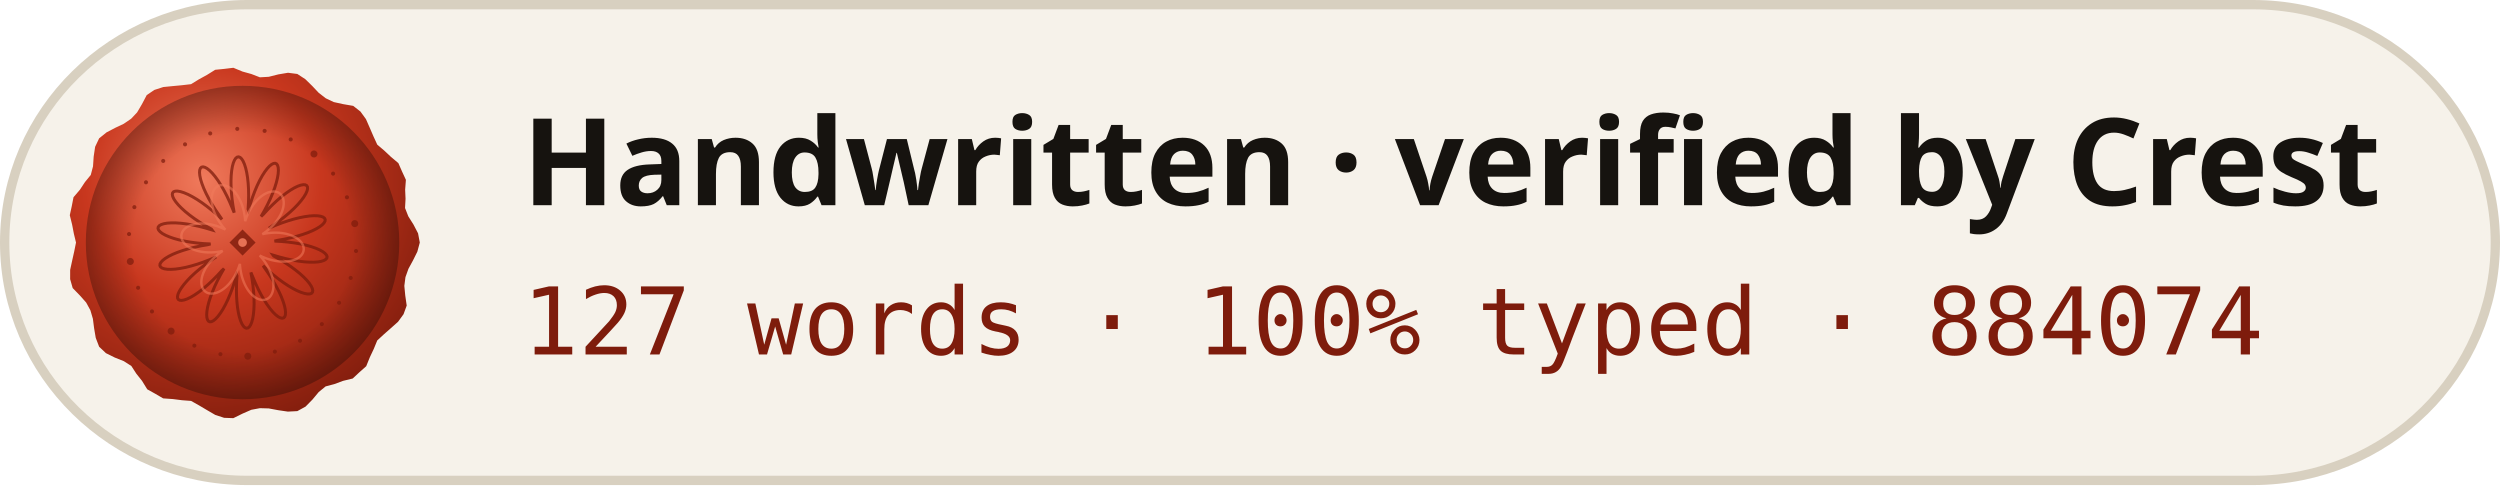
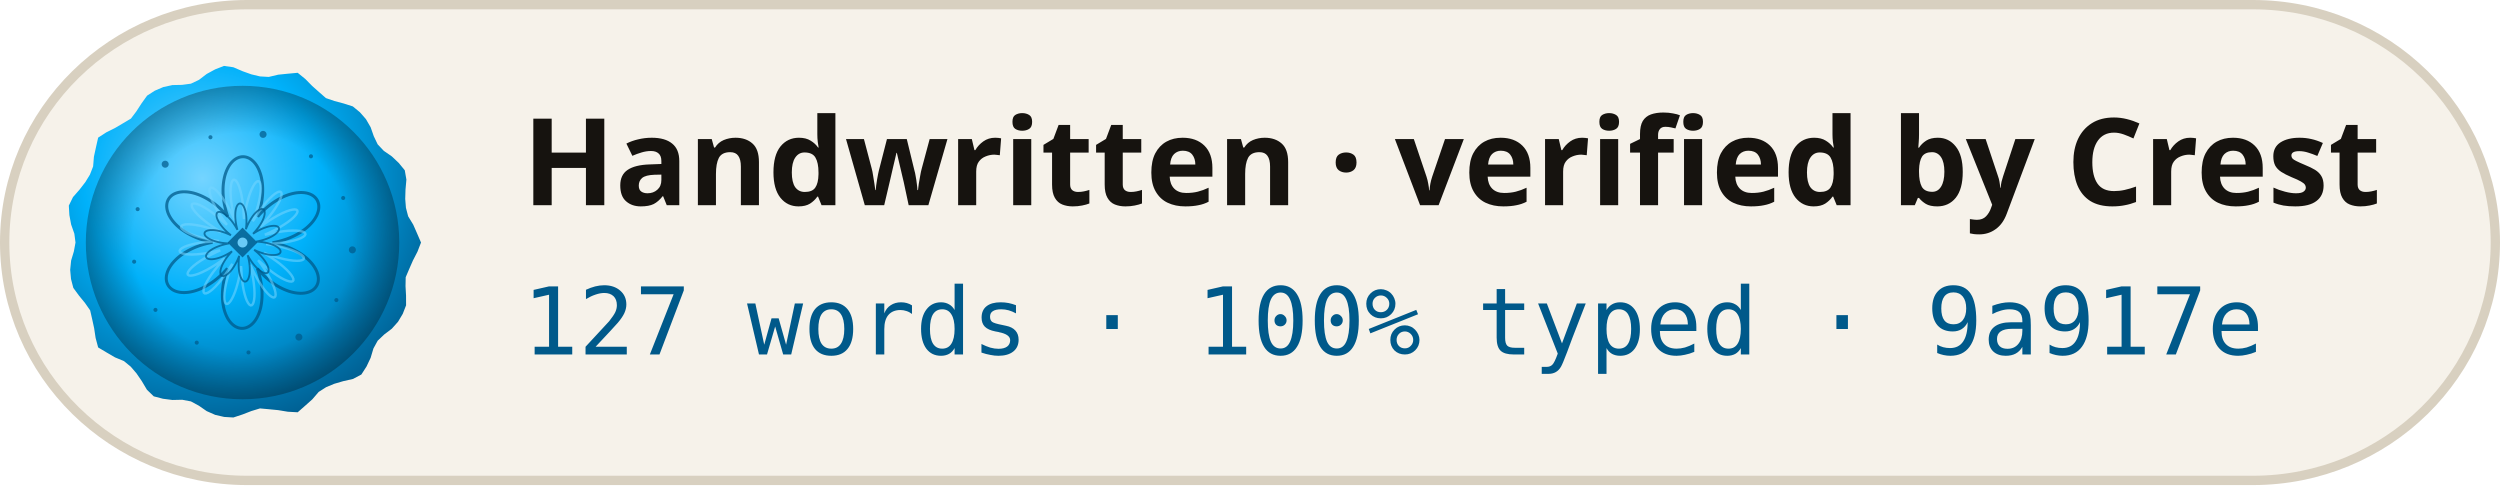
<svg xmlns="http://www.w3.org/2000/svg" width="268" height="52" viewBox="0 0 268 52">
  <rect x=".5" y=".5" width="267" height="51" rx="26" fill="#F6F2EA" stroke="#D8D0C0" />
-   <svg x="6" y="6" viewBox="0 0 200 200" width="40" height="40" role="img" aria-label="Crest seal 884074cbab78">
+   <svg x="6" y="6" viewBox="0 0 200 200" width="40" height="40" role="img" aria-label="Crest seal 9a917e2ff090">
    <defs>
-       <radialGradient id="s884074cbab40g" cx="38%" cy="32%" r="75%">
-         <stop offset="0" stop-color="#F07A5C" />
-         <stop offset=".45" stop-color="#C8371E" />
-         <stop offset="1" stop-color="#7E1C0C" />
+       <radialGradient id="s9a917e2ff040g" cx="38%" cy="32%" r="75%">
+         <stop offset="0" stop-color="#74D4FF" />
+         <stop offset=".45" stop-color="#00B1FA" />
+         <stop offset="1" stop-color="#00598A" />
      </radialGradient>
-       <radialGradient id="s884074cbab40i" cx="50%" cy="50%" r="50%">
+       <radialGradient id="s9a917e2ff040i" cx="50%" cy="50%" r="50%">
        <stop offset=".7" stop-color="#000" stop-opacity="0" />
        <stop offset="1" stop-color="#000" stop-opacity=".28" />
      </radialGradient>
    </defs>
-     <path d="M195.01,100L193.69,104.91L191.36,109.6L188.92,114.08L187.32,118.56L186.72,123.24L187.21,128.34L187.99,133.78L186.3,138.42L183.35,142.47L179.5,145.9L175.76,149.2L172.21,152.47L170.36,156.98L168.25,161.45L166.29,166.29L162.62,169.55L159.03,172.89L153.87,174.14L149.26,175.86L144.52,177.12L140.83,180.14L137.47,184.17L133.76,187.95L129.36,190.36L124.28,190.62L119.1,189.86L114.08,188.92L109.33,188.78L104.7,189.65L100,191.7L95.07,194.13L90.13,193.95L85.37,192.39L80.91,189.79L76.62,187.25L72.42,184.89L67.56,184.52L62.65,183.9L57.44,183.53L53.21,181.05L48.92,178.66L46.13,174.14L43.08,170.3L40.41,166.18L36.4,163.6L31.53,161.65L26.78,159.29L23.14,155.85L21.32,151.09L20.44,145.93L19.79,140.87L18.45,136.31L16.19,132.17L12.79,128.34L8.96,124.4L7.6,119.64L7.61,114.63L8.7,109.6L9.79,104.73L10.74,100L9.59,95.26L8.66,90.4L7.41,85.34L8.46,80.54L9.4,75.72L12.84,71.68L15.55,67.58L18.65,63.78L19.86,59.17L20.21,53.93L20.99,48.69L23.14,44.15L27.09,40.96L31.73,38.53L36.34,36.34L40.27,33.66L43.5,30.23L46.1,25.81L48.66,20.95L52.77,18.19L57.53,16.65L62.66,16.14L67.63,15.67L72.42,15.11L76.57,12.55L80.91,10.17L85.34,7.41L90.22,6.92L95.09,6.33L100,8.36L104.73,9.67L109.31,11.44L114.07,11.16L119.16,9.88L124.38,9L129.36,9.64L133.62,12.42L137.36,16.08L140.87,19.79L144.63,22.69L148.89,24.71L153.9,25.81L159.32,26.75L163.21,29.8L166.15,33.85L168.22,38.57L170.2,43.15L172.21,47.53L175.93,50.69L179.54,54.08L183.53,57.44L185.5,61.93L187.56,66.39L187.16,71.68L187.37,76.59L187.1,81.49L188.84,85.93L191.63,90.37L194.08,95.07L195.01,100Z" fill="url(#s884074cbab40g)" />
-     <circle cx="100" cy="100" r="84" fill="url(#s884074cbab40i)" />
-     <path d="M122.01,140.39L121.2,140.57L120.19,140.34L119.01,139.7L117.68,138.65L116.24,137.2L114.72,135.38L113.14,133.21L111.54,130.72L109.95,127.96L108.39,124.95L106.9,121.76L105.49,118.43L104.47,116.01L105.1,119.61L105.6,123.17L105.95,126.64L106.15,129.97L106.19,133.1L106.08,135.98L105.82,138.57L105.44,140.82L104.93,142.69L104.32,144.16L103.63,145.2L102.87,145.8L102.08,145.93L101.26,145.61L100.46,144.84L99.69,143.62L98.97,141.98L98.32,139.94L97.76,137.54L97.31,134.81L96.99,131.8L96.79,128.56L96.73,125.13L96.81,121.57L97.03,117.94L96.81,117.37L95.79,120.87L94.66,124.26L93.44,127.49L92.16,130.51L90.83,133.27L89.48,135.73L88.13,137.84L86.82,139.59L85.57,140.95L84.41,141.89L83.37,142.4L82.48,142.49L81.75,142.15L81.22,141.39L80.89,140.23L80.78,138.69L80.91,136.8L81.28,134.6L81.89,132.12L82.74,129.4L83.82,126.5L85.11,123.45L86.6,120.32L88.26,117.14L90.07,113.97L88.9,115.05L86.44,117.73L83.95,120.24L81.46,122.57L79.01,124.66L76.64,126.49L74.39,128.03L72.31,129.27L70.43,130.18L68.79,130.76L67.42,131.01L66.35,130.93L65.6,130.53L65.19,129.82L65.14,128.83L65.45,127.57L66.13,126.07L67.17,124.37L68.56,122.5L70.27,120.5L72.3,118.39L74.61,116.23L77.16,114.05L79.91,111.87L82.83,109.75L85.86,107.7L82.5,109.14L79.13,110.44L75.81,111.58L72.6,112.54L69.53,113.31L66.66,113.87L64.05,114.23L61.72,114.38L59.73,114.33L58.11,114.09L56.88,113.67L56.07,113.09L55.7,112.36L55.76,111.51L56.28,110.57L57.23,109.55L58.61,108.49L60.4,107.4L62.56,106.32L65.08,105.27L67.9,104.28L70.99,103.35L74.29,102.52L77.75,101.79L81.33,101.17L82.87,100.77L79.23,100.58L75.66,100.25L72.22,99.8L68.96,99.24L65.94,98.57L63.2,97.81L60.78,96.97L58.73,96.09L57.07,95.18L55.84,94.25L55.04,93.35L54.69,92.49L54.8,91.69L55.35,90.99L56.35,90.39L57.77,89.93L59.58,89.61L61.76,89.46L64.27,89.48L67.07,89.67L70.11,90.05L73.35,90.61L76.72,91.34L80.18,92.23L83.67,93.27L83.31,92.77L80.14,90.99L77.11,89.13L74.26,87.22L71.64,85.29L69.29,83.39L67.24,81.53L65.52,79.76L64.16,78.11L63.17,76.62L62.57,75.31L62.35,74.21L62.52,73.36L63.07,72.76L63.98,72.45L65.23,72.43L66.8,72.72L68.65,73.31L70.75,74.2L73.06,75.39L75.54,76.86L78.14,78.59L80.83,80.56L83.56,82.73L86.29,85.08L88.97,87.57L87.49,85.4L85.45,82.41L83.58,79.42L81.9,76.49L80.44,73.65L79.21,70.95L78.25,68.45L77.54,66.18L77.11,64.19L76.94,62.51L77.04,61.17L77.4,60.19L77.99,59.61L78.8,59.43L79.81,59.66L80.99,60.3L82.32,61.35L83.76,62.8L85.28,64.62L86.86,66.79L88.46,69.28L90.05,72.04L91.61,75.05L93.1,78.24L94.51,81.57L95.53,83.99L94.9,80.39L94.4,76.83L94.05,73.36L93.85,70.03L93.81,66.9L93.92,64.02L94.18,61.43L94.56,59.18L95.07,57.31L95.68,55.84L96.37,54.8L97.13,54.2L97.92,54.07L98.74,54.39L99.54,55.16L100.31,56.38L101.03,58.02L101.68,60.06L102.24,62.46L102.69,65.19L103.01,68.2L103.21,71.44L103.27,74.87L103.19,78.43L102.97,82.06L103.19,82.63L104.21,79.13L105.34,75.74L106.56,72.51L107.84,69.49L109.17,66.73L110.52,64.27L111.87,62.16L113.18,60.41L114.43,59.05L115.59,58.11L116.63,57.6L117.52,57.51L118.25,57.85L118.78,58.61L119.11,59.77L119.22,61.31L119.09,63.2L118.72,65.4L118.11,67.88L117.26,70.6L116.18,73.5L114.89,76.55L113.4,79.68L111.74,82.86L109.93,86.03L111.1,84.95L113.56,82.27L116.05,79.76L118.54,77.43L120.99,75.34L123.36,73.51L125.61,71.97L127.69,70.73L129.57,69.82L131.21,69.24L132.58,68.99L133.65,69.07L134.4,69.47L134.81,70.18L134.86,71.17L134.55,72.43L133.87,73.93L132.83,75.63L131.44,77.5L129.73,79.5L127.7,81.61L125.39,83.77L122.84,85.95L120.09,88.13L117.17,90.25L114.14,92.3L117.5,90.86L120.87,89.56L124.19,88.42L127.4,87.46L130.47,86.69L133.34,86.13L135.95,85.77L138.28,85.62L140.27,85.67L141.89,85.91L143.12,86.33L143.93,86.91L144.3,87.64L144.24,88.49L143.72,89.43L142.77,90.45L141.39,91.51L139.6,92.6L137.44,93.68L134.92,94.73L132.1,95.72L129.01,96.65L125.71,97.48L122.25,98.21L118.67,98.83L117.13,99.23L120.77,99.42L124.34,99.75L127.78,100.2L131.04,100.76L134.06,101.43L136.8,102.19L139.22,103.03L141.27,103.91L142.93,104.82L144.16,105.75L144.96,106.65L145.31,107.51L145.2,108.31L144.65,109.01L143.65,109.61L142.23,110.07L140.42,110.39L138.24,110.54L135.73,110.52L132.93,110.33L129.89,109.95L126.65,109.39L123.28,108.66L119.82,107.77L116.33,106.73L116.69,107.23L119.86,109.01L122.89,110.87L125.74,112.78L128.36,114.71L130.71,116.61L132.76,118.47L134.48,120.24L135.84,121.89L136.83,123.38L137.43,124.69L137.65,125.79L137.48,126.64L136.93,127.24L136.02,127.55L134.77,127.57L133.2,127.28L131.35,126.69L129.25,125.8L126.94,124.61L124.46,123.14L121.86,121.41L119.17,119.44L116.44,117.27L113.71,114.92L111.03,112.43L112.51,114.6L114.55,117.59L116.42,120.58L118.1,123.51L119.56,126.35L120.79,129.05L121.75,131.55L122.46,133.82L122.89,135.81L123.06,137.49L122.96,138.83L122.6,139.81L122.01,140.39Z" fill="none" stroke="#7E1C0C" stroke-width="1.6" stroke-opacity="0.75" />
-     <path d="M132.75,104.06L132.65,104.62L132.47,105.18L132.23,105.72L131.93,106.24L131.56,106.74L131.12,107.22L130.63,107.67L130.08,108.09L129.47,108.48L128.8,108.84L128.08,109.16L127.32,109.44L126.51,109.68L125.65,109.88L124.76,110.03L123.83,110.15L122.87,110.21L121.88,110.23L120.87,110.21L119.84,110.13L118.79,110.01L117.72,109.85L116.65,109.64L115.57,109.38L114.49,109.08L113.42,108.73L112.35,108.35L111.29,107.92L110.24,107.46L109.22,106.96L109.98,107.81L110.71,108.69L111.41,109.59L112.07,110.52L112.7,111.46L113.28,112.41L113.82,113.38L114.32,114.35L114.77,115.33L115.17,116.31L115.53,117.28L115.83,118.25L116.08,119.21L116.28,120.15L116.43,121.07L116.52,121.97L116.56,122.85L116.55,123.69L116.49,124.51L116.38,125.28L116.22,126.02L116.01,126.71L115.76,127.36L115.46,127.96L115.12,128.51L114.74,129L114.32,129.44L113.87,129.82L113.38,130.13L112.86,130.39L112.32,130.58L111.75,130.71L111.16,130.77L110.56,130.77L109.94,130.7L109.31,130.56L108.67,130.36L108.03,130.09L107.39,129.76L106.75,129.36L106.11,128.9L105.49,128.38L104.87,127.8L104.27,127.16L103.69,126.46L103.13,125.71L102.59,124.91L102.08,124.07L101.6,123.18L101.14,122.25L100.72,121.28L100.33,120.27L99.98,119.24L99.66,118.18L99.39,117.09L99.15,115.99L98.94,114.87L98.78,113.74L98.66,112.6L98.58,111.46L98.22,112.55L97.83,113.62L97.4,114.68L96.93,115.71L96.43,116.72L95.89,117.71L95.33,118.66L94.73,119.58L94.11,120.46L93.47,121.29L92.8,122.09L92.11,122.83L91.41,123.53L90.69,124.17L89.97,124.76L89.23,125.29L88.5,125.77L87.76,126.18L87.02,126.54L86.3,126.83L85.58,127.06L84.87,127.22L84.18,127.33L83.52,127.37L82.87,127.35L82.25,127.26L81.67,127.12L81.11,126.92L80.59,126.65L80.11,126.33L79.67,125.96L79.28,125.53L78.93,125.06L78.63,124.53L78.38,123.96L78.19,123.34L78.04,122.69L77.95,122L77.92,121.28L77.95,120.52L78.03,119.74L78.17,118.94L78.36,118.12L78.62,117.28L78.93,116.43L79.3,115.57L79.72,114.7L80.2,113.84L80.73,112.97L81.31,112.11L81.94,111.26L82.61,110.42L83.33,109.6L84.09,108.8L84.89,108.01L85.73,107.25L86.6,106.52L87.49,105.82L88.42,105.14L89.36,104.5L88.25,104.74L87.12,104.93L85.99,105.08L84.86,105.2L83.73,105.27L82.61,105.3L81.5,105.28L80.41,105.23L79.34,105.13L78.29,104.99L77.27,104.81L76.28,104.59L75.33,104.32L74.41,104.03L73.54,103.69L72.71,103.32L71.93,102.92L71.2,102.49L70.53,102.03L69.91,101.55L69.36,101.04L68.86,100.51L68.42,99.97L68.06,99.41L67.75,98.84L67.52,98.26L67.35,97.68L67.25,97.1L67.21,96.52L67.25,95.94L67.35,95.38L67.53,94.82L67.77,94.28L68.07,93.76L68.44,93.26L68.88,92.78L69.37,92.33L69.92,91.91L70.53,91.52L71.2,91.16L71.92,90.84L72.68,90.56L73.49,90.32L74.35,90.12L75.24,89.97L76.17,89.85L77.13,89.79L78.12,89.77L79.13,89.79L80.16,89.87L81.21,89.99L82.28,90.15L83.35,90.36L84.43,90.62L85.51,90.92L86.58,91.27L87.65,91.65L88.71,92.08L89.76,92.54L90.78,93.04L90.02,92.19L89.29,91.31L88.59,90.41L87.93,89.48L87.3,88.54L86.72,87.59L86.18,86.62L85.68,85.65L85.23,84.67L84.83,83.69L84.47,82.72L84.17,81.75L83.92,80.79L83.72,79.85L83.57,78.93L83.48,78.03L83.44,77.15L83.45,76.31L83.51,75.49L83.62,74.72L83.78,73.98L83.99,73.29L84.24,72.64L84.54,72.04L84.88,71.49L85.26,71L85.68,70.56L86.13,70.18L86.62,69.87L87.14,69.61L87.68,69.42L88.25,69.29L88.84,69.23L89.44,69.23L90.06,69.3L90.69,69.44L91.33,69.64L91.97,69.91L92.61,70.24L93.25,70.64L93.89,71.1L94.51,71.62L95.13,72.2L95.73,72.84L96.31,73.54L96.87,74.29L97.41,75.09L97.92,75.93L98.4,76.82L98.86,77.75L99.28,78.72L99.67,79.73L100.02,80.76L100.34,81.82L100.61,82.91L100.85,84.01L101.06,85.13L101.22,86.26L101.34,87.4L101.42,88.54L101.78,87.45L102.17,86.38L102.6,85.32L103.07,84.29L103.57,83.28L104.11,82.29L104.67,81.34L105.27,80.42L105.89,79.54L106.53,78.71L107.2,77.91L107.89,77.17L108.59,76.47L109.31,75.83L110.03,75.24L110.77,74.71L111.5,74.23L112.24,73.82L112.98,73.46L113.7,73.17L114.42,72.94L115.13,72.78L115.82,72.67L116.48,72.63L117.13,72.65L117.75,72.74L118.33,72.88L118.89,73.08L119.41,73.35L119.89,73.67L120.33,74.04L120.72,74.47L121.07,74.94L121.37,75.47L121.62,76.04L121.81,76.66L121.96,77.31L122.05,78L122.08,78.72L122.05,79.48L121.97,80.26L121.83,81.06L121.64,81.88L121.38,82.72L121.07,83.57L120.7,84.43L120.28,85.3L119.8,86.16L119.27,87.03L118.69,87.89L118.06,88.74L117.39,89.58L116.67,90.4L115.91,91.2L115.11,91.99L114.27,92.75L113.4,93.48L112.51,94.18L111.58,94.86L110.64,95.5L111.75,95.26L112.88,95.07L114.01,94.92L115.14,94.8L116.27,94.73L117.39,94.7L118.5,94.72L119.59,94.77L120.66,94.87L121.71,95.01L122.73,95.19L123.72,95.41L124.67,95.68L125.59,95.97L126.46,96.31L127.29,96.68L128.07,97.08L128.8,97.51L129.47,97.97L130.09,98.45L130.64,98.96L131.14,99.49L131.58,100.03L131.94,100.59L132.25,101.16L132.48,101.74L132.65,102.32L132.75,102.9L132.79,103.48L132.75,104.06Z" fill="none" stroke="#F07A5C" stroke-width="1.3" stroke-opacity="0.55" />
-     <circle cx="160.83" cy="104.54" r="1.1" fill="#7E1C0C" fill-opacity="0.7" />
-     <circle cx="157.98" cy="118.97" r="1.1" fill="#7E1C0C" fill-opacity="0.7" />
-     <circle cx="151.75" cy="132.29" r="1.1" fill="#7E1C0C" fill-opacity="0.7" />
-     <circle cx="142.52" cy="143.74" r="1.1" fill="#7E1C0C" fill-opacity="0.7" />
-     <circle cx="130.82" cy="152.64" r="1.1" fill="#7E1C0C" fill-opacity="0.7" />
-     <circle cx="117.33" cy="158.49" r="1.1" fill="#7E1C0C" fill-opacity="0.7" />
-     <circle cx="102.82" cy="160.93" r="1.9" fill="#7E1C0C" fill-opacity="0.7" />
-     <circle cx="88.16" cy="159.84" r="1.1" fill="#7E1C0C" fill-opacity="0.7" />
-     <circle cx="74.18" cy="155.27" r="1.1" fill="#7E1C0C" fill-opacity="0.7" />
-     <circle cx="61.71" cy="147.48" r="1.9" fill="#7E1C0C" fill-opacity="0.7" />
-     <circle cx="51.46" cy="136.94" r="1.1" fill="#7E1C0C" fill-opacity="0.7" />
-     <circle cx="44.03" cy="124.25" r="1.1" fill="#7E1C0C" fill-opacity="0.7" />
-     <circle cx="39.85" cy="110.15" r="1.9" fill="#7E1C0C" fill-opacity="0.7" />
-     <circle cx="39.17" cy="95.46" r="1.1" fill="#7E1C0C" fill-opacity="0.7" />
-     <circle cx="42.02" cy="81.03" r="1.1" fill="#7E1C0C" fill-opacity="0.7" />
-     <circle cx="48.25" cy="67.71" r="1.1" fill="#7E1C0C" fill-opacity="0.7" />
-     <circle cx="57.48" cy="56.26" r="1.1" fill="#7E1C0C" fill-opacity="0.7" />
-     <circle cx="69.18" cy="47.36" r="1.1" fill="#7E1C0C" fill-opacity="0.7" />
-     <circle cx="82.67" cy="41.51" r="1.1" fill="#7E1C0C" fill-opacity="0.7" />
-     <circle cx="97.18" cy="39.07" r="1.1" fill="#7E1C0C" fill-opacity="0.7" />
-     <circle cx="111.84" cy="40.16" r="1.1" fill="#7E1C0C" fill-opacity="0.7" />
-     <circle cx="125.82" cy="44.73" r="1.1" fill="#7E1C0C" fill-opacity="0.7" />
-     <circle cx="138.29" cy="52.52" r="1.9" fill="#7E1C0C" fill-opacity="0.7" />
-     <circle cx="148.54" cy="63.06" r="1.1" fill="#7E1C0C" fill-opacity="0.7" />
-     <circle cx="155.97" cy="75.75" r="1.1" fill="#7E1C0C" fill-opacity="0.7" />
-     <circle cx="160.15" cy="89.85" r="1.9" fill="#7E1C0C" fill-opacity="0.7" />
-     <path d="M100 93L107 100L100 107L93 100Z" fill="#7E1C0C" fill-opacity="0.8" />
-     <circle cx="100" cy="100" r="2.33" fill="#F07A5C" fill-opacity="0.9" />
+     <path d="M195.66,100L193.76,104.91L191.34,109.6L189.35,114.15L187.45,118.59L187.36,123.41L187.64,128.48L187.66,133.65L185.87,138.23L183.34,142.46L180.01,146.19L175.92,149.3L172.43,152.63L170.15,156.8L168.65,161.81L166.45,166.45L163.69,170.74L159.21,173.12L153.98,174.3L149.17,175.71L144.77,177.54L140.8,180.08L137.41,184.03L133.57,187.46L129.56,190.98L124.3,190.69L119.09,189.83L114.15,189.35L109.35,188.91L104.73,190.32L100,192.15L95.09,193.77L90.18,193.48L85.37,192.38L80.79,190.36L76.57,187.44L72.33,185.15L67.65,184.27L62.43,184.39L57.34,183.73L52.41,182.44L48.76,178.91L46.02,174.3L43.19,170.16L40.09,166.54L36.45,163.55L31.64,161.55L27.2,158.96L22.61,156.23L21.25,151.14L20.46,145.92L19.4,141.07L18.33,136.36L15.57,132.41L12.36,128.48L9.3,124.3L8.06,119.54L7.62,114.63L8.12,109.66L9.6,104.74L10.47,100L9.86,95.28L8.13,90.34L7.19,85.3L6.89,80.21L9.12,75.65L12.65,71.62L15.72,67.65L18.21,63.58L19.92,59.2L20.34,54.01L21.43,48.98L22.61,43.77L27.03,40.91L31.75,38.55L36.03,36.03L40.18,33.56L43.08,29.72L45.84,25.45L48.86,21.25L53,18.6L57.54,16.66L62.42,15.6L67.56,15.49L72.33,14.85L76.64,12.81L80.79,9.64L85.3,7.19L90.05,5.33L95.08,6.05L100,8.16L104.72,9.85L109.36,10.96L114.06,11.23L119.12,10.03L124.25,9.51L129.56,9.02L133.65,12.34L137.35,16.1L141.07,19.4L144.7,22.58L149.26,24.15L154.16,25.45L159.09,27.03L162.89,30.15L166.14,33.86L168.65,38.18L170.35,43.03L172.43,47.37L175.7,50.84L180,53.81L183.73,57.34L186.96,61.28L187.83,66.28L187.35,71.62L187.2,76.63L187.58,81.38L188.77,85.94L191.48,90.39L193.55,95.1L195.66,100Z" fill="url(#s9a917e2ff040g)" />
+     <circle cx="100" cy="100" r="84" fill="url(#s9a917e2ff040i)" />
+     <path d="M99.72,146L98.91,145.95L98.12,145.8L97.33,145.55L96.56,145.22L95.8,144.79L95.07,144.26L94.37,143.65L93.69,142.95L93.05,142.17L92.45,141.31L91.89,140.37L91.38,139.36L90.92,138.27L90.5,137.12L90.14,135.91L89.83,134.65L89.59,133.33L89.4,131.96L89.27,130.55L89.2,129.11L89.2,127.64L89.25,126.14L89.37,124.62L89.55,123.08L89.79,121.54L90.09,120L90.45,118.45L90.87,116.92L91.34,115.4L91.86,113.89L90.81,115.09L89.71,116.24L88.58,117.36L87.41,118.42L86.21,119.44L84.98,120.41L83.73,121.32L82.46,122.16L81.18,122.95L79.9,123.66L78.6,124.31L77.31,124.89L76.03,125.39L74.76,125.82L73.5,126.17L72.27,126.45L71.07,126.65L69.89,126.77L68.76,126.82L67.66,126.79L66.62,126.69L65.62,126.52L64.69,126.27L63.81,125.96L63,125.57L62.25,125.13L61.58,124.62L60.98,124.05L60.46,123.43L60.02,122.75L59.67,122.03L59.4,121.27L59.21,120.47L59.12,119.63L59.12,118.76L59.2,117.86L59.38,116.95L59.65,116.02L60,115.07L60.45,114.12L60.99,113.17L61.61,112.21L62.31,111.27L63.1,110.34L63.97,109.42L64.91,108.52L65.93,107.64L67.02,106.8L68.17,105.98L69.39,105.2L70.66,104.46L71.99,103.76L73.37,103.1L74.78,102.49L76.24,101.93L77.73,101.42L79.24,100.96L80.78,100.55L82.34,100.2L83.9,99.9L82.34,99.58L80.79,99.21L79.26,98.78L77.75,98.31L76.27,97.78L74.82,97.2L73.41,96.57L72.04,95.89L70.72,95.18L69.46,94.42L68.25,93.63L67.1,92.8L66.03,91.94L65.02,91.05L64.09,90.14L63.23,89.21L62.45,88.27L61.76,87.31L61.15,86.35L60.63,85.39L60.19,84.44L59.85,83.49L59.59,82.55L59.43,81.64L59.35,80.74L59.37,79.87L59.47,79.03L59.66,78.23L59.94,77.47L60.31,76.76L60.75,76.09L61.28,75.47L61.88,74.91L62.56,74.41L63.31,73.97L64.13,73.6L65.01,73.3L65.95,73.06L66.95,72.9L68,72.81L69.09,72.8L70.23,72.86L71.4,73L72.6,73.21L73.83,73.5L75.08,73.87L76.34,74.32L77.62,74.84L78.9,75.43L80.19,76.09L81.47,76.82L82.74,77.62L83.99,78.49L85.23,79.41L86.45,80.39L87.63,81.42L88.79,82.51L89.91,83.63L91,84.8L92.04,86.01L91.53,84.5L91.08,82.97L90.68,81.43L90.34,79.88L90.06,78.33L89.84,76.79L89.67,75.25L89.57,73.73L89.54,72.23L89.56,70.76L89.65,69.32L89.79,67.91L90,66.55L90.26,65.23L90.58,63.97L90.96,62.76L91.39,61.62L91.87,60.54L92.39,59.53L92.96,58.6L93.57,57.74L94.22,56.97L94.91,56.28L95.62,55.68L96.36,55.17L97.12,54.75L97.89,54.42L98.68,54.18L99.48,54.04L100.28,54L101.09,54.05L101.88,54.2L102.67,54.45L103.44,54.78L104.2,55.21L104.93,55.74L105.63,56.35L106.31,57.05L106.95,57.83L107.55,58.69L108.11,59.63L108.62,60.64L109.08,61.73L109.5,62.88L109.86,64.09L110.17,65.35L110.41,66.67L110.6,68.04L110.73,69.45L110.8,70.89L110.8,72.36L110.75,73.86L110.63,75.38L110.45,76.92L110.21,78.46L109.91,80L109.55,81.55L109.13,83.08L108.66,84.6L108.14,86.11L109.19,84.91L110.29,83.76L111.42,82.64L112.59,81.58L113.79,80.56L115.02,79.59L116.27,78.68L117.54,77.84L118.82,77.05L120.1,76.34L121.4,75.69L122.69,75.11L123.97,74.61L125.24,74.18L126.5,73.83L127.73,73.55L128.93,73.35L130.11,73.23L131.24,73.18L132.34,73.21L133.38,73.31L134.38,73.48L135.31,73.73L136.19,74.04L137,74.43L137.75,74.87L138.42,75.38L139.02,75.95L139.54,76.57L139.98,77.25L140.33,77.97L140.6,78.73L140.79,79.53L140.88,80.37L140.88,81.24L140.8,82.14L140.62,83.05L140.35,83.98L140,84.93L139.55,85.88L139.01,86.83L138.39,87.79L137.69,88.73L136.9,89.66L136.03,90.58L135.09,91.48L134.07,92.36L132.98,93.2L131.83,94.02L130.61,94.8L129.34,95.54L128.01,96.24L126.63,96.9L125.22,97.51L123.76,98.07L122.27,98.58L120.76,99.04L119.22,99.45L117.66,99.8L116.1,100.1L117.66,100.42L119.21,100.79L120.74,101.22L122.25,101.69L123.73,102.22L125.18,102.8L126.59,103.43L127.96,104.11L129.28,104.82L130.54,105.58L131.75,106.37L132.9,107.2L133.97,108.06L134.98,108.95L135.91,109.86L136.77,110.79L137.55,111.73L138.24,112.69L138.85,113.65L139.37,114.61L139.81,115.56L140.15,116.51L140.41,117.45L140.57,118.36L140.65,119.26L140.63,120.13L140.53,120.97L140.34,121.77L140.06,122.53L139.69,123.24L139.25,123.91L138.72,124.53L138.12,125.09L137.44,125.59L136.69,126.03L135.87,126.4L134.99,126.7L134.05,126.94L133.05,127.1L132,127.19L130.91,127.2L129.77,127.14L128.6,127L127.4,126.79L126.17,126.5L124.92,126.13L123.66,125.68L122.38,125.16L121.1,124.57L119.81,123.91L118.53,123.18L117.26,122.38L116.01,121.51L114.77,120.59L113.55,119.61L112.37,118.58L111.21,117.49L110.09,116.37L109,115.2L107.96,113.99L108.47,115.5L108.92,117.03L109.32,118.57L109.66,120.12L109.94,121.67L110.16,123.21L110.33,124.75L110.43,126.27L110.46,127.77L110.44,129.24L110.35,130.68L110.21,132.09L110,133.45L109.74,134.77L109.42,136.03L109.04,137.24L108.61,138.38L108.13,139.46L107.61,140.47L107.04,141.4L106.43,142.26L105.78,143.03L105.09,143.72L104.38,144.32L103.64,144.83L102.88,145.25L102.11,145.58L101.32,145.82L100.52,145.96L99.72,146Z" fill="none" stroke="#00598A" stroke-width="1.6" stroke-opacity="0.75" />
+     <path d="M70.66,117.18L70.55,116.56L70.83,115.74L71.5,114.74L72.54,113.6L73.95,112.34L75.69,111L77.73,109.62L80.03,108.21L82.56,106.82L85.24,105.47L88.04,104.2L86.51,104.47L83.54,105.14L80.64,105.68L77.87,106.08L75.29,106.32L72.95,106.42L70.91,106.37L69.2,106.18L67.86,105.87L66.93,105.45L66.41,104.93L66.33,104.34L66.69,103.71L67.48,103.05L68.68,102.38L70.27,101.74L72.23,101.14L74.5,100.6L77.05,100.14L79.82,99.77L82.76,99.5L85.81,99.34L87.35,99.19L84.31,98.72L81.36,98.16L78.56,97.5L75.96,96.77L73.62,95.99L71.58,95.17L69.89,94.34L68.57,93.52L67.66,92.74L67.17,92.03L67.1,91.4L67.47,90.89L68.25,90.51L69.42,90.27L70.97,90.2L72.85,90.31L75.03,90.59L77.45,91.05L80.08,91.69L82.84,92.49L85.7,93.44L88.58,94.52L87.3,93.63L84.72,92L82.29,90.33L80.05,88.65L78.06,87L76.34,85.42L74.93,83.94L73.85,82.59L73.13,81.43L72.76,80.47L72.76,79.74L73.12,79.27L73.82,79.07L74.85,79.16L76.17,79.54L77.75,80.21L79.55,81.17L81.54,82.4L83.67,83.87L85.89,85.57L88.16,87.46L90.43,89.5L91.63,90.49L89.81,88.01L88.12,85.52L86.6,83.07L85.28,80.72L84.18,78.51L83.32,76.49L82.71,74.7L82.36,73.2L82.26,72L82.42,71.15L82.82,70.66L83.44,70.55L84.26,70.83L85.26,71.5L86.4,72.54L87.66,73.95L89,75.69L90.38,77.73L91.79,80.03L93.18,82.56L94.53,85.24L95.8,88.04L95.53,86.51L94.86,83.54L94.32,80.64L93.92,77.87L93.68,75.29L93.58,72.95L93.63,70.91L93.82,69.2L94.13,67.86L94.55,66.93L95.07,66.41L95.66,66.33L96.29,66.69L96.95,67.48L97.62,68.68L98.26,70.27L98.86,72.23L99.4,74.5L99.86,77.05L100.23,79.82L100.5,82.76L100.66,85.81L100.81,87.35L101.28,84.31L101.84,81.36L102.5,78.56L103.23,75.96L104.01,73.62L104.83,71.58L105.66,69.89L106.48,68.57L107.26,67.66L107.97,67.17L108.6,67.1L109.11,67.47L109.49,68.25L109.73,69.42L109.8,70.97L109.69,72.85L109.41,75.03L108.95,77.45L108.31,80.08L107.51,82.84L106.56,85.7L105.48,88.58L106.37,87.3L108,84.72L109.67,82.29L111.35,80.05L113,78.06L114.58,76.34L116.06,74.93L117.41,73.85L118.57,73.13L119.53,72.76L120.26,72.76L120.73,73.12L120.93,73.82L120.84,74.85L120.46,76.17L119.79,77.75L118.83,79.55L117.6,81.54L116.13,83.67L114.43,85.89L112.54,88.16L110.5,90.43L109.51,91.63L111.99,89.81L114.48,88.12L116.93,86.6L119.28,85.28L121.49,84.18L123.51,83.32L125.3,82.71L126.8,82.36L128,82.26L128.85,82.42L129.34,82.82L129.45,83.44L129.17,84.26L128.5,85.26L127.46,86.4L126.05,87.66L124.31,89L122.27,90.38L119.97,91.79L117.44,93.18L114.76,94.53L111.96,95.8L113.49,95.53L116.46,94.86L119.36,94.32L122.13,93.92L124.71,93.68L127.05,93.58L129.09,93.63L130.8,93.82L132.14,94.13L133.07,94.55L133.59,95.07L133.67,95.66L133.31,96.29L132.52,96.95L131.32,97.62L129.73,98.26L127.77,98.86L125.5,99.4L122.95,99.86L120.18,100.23L117.24,100.5L114.19,100.66L112.65,100.81L115.69,101.28L118.64,101.84L121.44,102.5L124.04,103.23L126.38,104.01L128.42,104.83L130.11,105.66L131.43,106.48L132.34,107.26L132.83,107.97L132.9,108.6L132.53,109.11L131.75,109.49L130.58,109.73L129.03,109.8L127.15,109.69L124.97,109.41L122.55,108.95L119.92,108.31L117.16,107.51L114.3,106.56L111.42,105.48L112.7,106.37L115.28,108L117.71,109.67L119.95,111.35L121.94,113L123.66,114.58L125.07,116.06L126.15,117.41L126.87,118.57L127.24,119.53L127.24,120.26L126.88,120.73L126.18,120.93L125.15,120.84L123.83,120.46L122.25,119.79L120.45,118.83L118.46,117.6L116.33,116.13L114.11,114.43L111.84,112.54L109.57,110.5L108.37,109.51L110.19,111.99L111.88,114.48L113.4,116.93L114.72,119.28L115.82,121.49L116.68,123.51L117.29,125.3L117.64,126.8L117.74,128L117.58,128.85L117.18,129.34L116.56,129.45L115.74,129.17L114.74,128.5L113.6,127.46L112.34,126.05L111,124.31L109.62,122.27L108.21,119.97L106.82,117.44L105.47,114.76L104.2,111.96L104.47,113.49L105.14,116.46L105.68,119.36L106.08,122.13L106.32,124.71L106.42,127.05L106.37,129.09L106.18,130.8L105.87,132.14L105.45,133.07L104.93,133.59L104.34,133.67L103.71,133.31L103.05,132.52L102.38,131.32L101.74,129.73L101.14,127.77L100.6,125.5L100.14,122.95L99.77,120.18L99.5,117.24L99.34,114.19L99.19,112.65L98.72,115.69L98.16,118.64L97.5,121.44L96.77,124.04L95.99,126.38L95.17,128.42L94.34,130.11L93.52,131.43L92.74,132.34L92.03,132.83L91.4,132.9L90.89,132.53L90.51,131.75L90.27,130.58L90.2,129.03L90.31,127.15L90.59,124.97L91.05,122.55L91.69,119.92L92.49,117.16L93.44,114.3L94.52,111.42L93.63,112.7L92,115.28L90.33,117.71L88.65,119.95L87,121.94L85.42,123.66L83.94,125.07L82.59,126.15L81.43,126.87L80.47,127.24L79.74,127.24L79.27,126.88L79.07,126.18L79.16,125.15L79.54,123.83L80.21,122.25L81.17,120.45L82.4,118.46L83.87,116.33L85.57,114.11L87.46,111.84L89.5,109.57L90.49,108.37L88.01,110.19L85.52,111.88L83.07,113.4L80.72,114.72L78.51,115.82L76.49,116.68L74.7,117.29L73.2,117.64L72,117.74L71.15,117.58L70.66,117.18Z" fill="none" stroke="#74D4FF" stroke-width="1.3" stroke-opacity="0.55" />
+     <path d="M88.84,117.79L88.55,117.55L88.34,117.21L88.19,116.8L88.11,116.3L88.1,115.73L88.17,115.08L88.31,114.38L88.53,113.62L88.82,112.81L89.19,111.96L89.62,111.08L90.13,110.18L90.7,109.26L91.34,108.33L92.03,107.41L92.76,106.49L93.54,105.59L94.36,104.71L93.35,105.36L92.33,105.97L91.3,106.53L90.26,107.04L89.24,107.5L88.23,107.9L87.25,108.24L86.31,108.52L85.41,108.73L84.56,108.87L83.77,108.95L83.05,108.97L82.41,108.92L81.85,108.81L81.37,108.64L80.99,108.42L80.7,108.15L80.51,107.83L80.43,107.47L80.45,107.07L80.57,106.65L80.8,106.2L81.13,105.73L81.56,105.25L82.09,104.76L82.71,104.27L83.43,103.79L84.22,103.32L85.09,102.87L86.04,102.43L87.04,102.03L88.09,101.65L89.2,101.3L90.33,101L91.49,100.73L92.67,100.5L91.47,100.43L90.28,100.32L89.12,100.17L87.98,99.98L86.88,99.74L85.83,99.48L84.84,99.17L83.92,98.84L83.07,98.48L82.29,98.1L81.61,97.7L81.02,97.29L80.53,96.87L80.14,96.46L79.85,96.04L79.67,95.64L79.6,95.25L79.63,94.88L79.78,94.54L80.02,94.23L80.37,93.96L80.82,93.73L81.37,93.54L82,93.41L82.71,93.32L83.5,93.3L84.36,93.32L85.28,93.41L86.26,93.56L87.27,93.76L88.32,94.02L89.4,94.34L90.49,94.7L91.59,95.12L92.69,95.59L93.77,96.09L92.85,95.33L91.95,94.55L91.1,93.74L90.29,92.92L89.54,92.08L88.85,91.25L88.22,90.42L87.67,89.61L87.19,88.82L86.79,88.06L86.47,87.33L86.24,86.65L86.08,86.03L86.01,85.46L86.03,84.95L86.12,84.52L86.29,84.16L86.53,83.89L86.85,83.69L87.23,83.59L87.68,83.57L88.17,83.65L88.72,83.82L89.31,84.08L89.94,84.44L90.6,84.88L91.27,85.41L91.97,86.02L92.67,86.71L93.37,87.47L94.07,88.3L94.75,89.19L95.42,90.13L96.06,91.11L96.68,92.13L97.26,93.18L96.96,92.02L96.69,90.86L96.48,89.7L96.31,88.56L96.19,87.45L96.12,86.37L96.1,85.33L96.13,84.35L96.21,83.43L96.33,82.58L96.5,81.8L96.71,81.11L96.95,80.52L97.23,80.01L97.54,79.61L97.87,79.32L98.22,79.13L98.58,79.05L98.95,79.08L99.32,79.22L99.68,79.47L100.04,79.82L100.38,80.28L100.71,80.84L101.01,81.5L101.28,82.24L101.52,83.07L101.72,83.97L101.88,84.94L102,85.97L102.08,87.05L102.11,88.17L102.1,89.32L102.04,90.5L101.94,91.68L101.79,92.87L102.23,91.76L102.7,90.66L103.2,89.6L103.74,88.58L104.3,87.6L104.88,86.69L105.47,85.84L106.07,85.06L106.68,84.36L107.28,83.75L107.87,83.22L108.44,82.79L108.99,82.45L109.51,82.2L109.99,82.06L110.43,82.01L110.83,82.07L111.16,82.21L111.45,82.45L111.66,82.79L111.81,83.2L111.89,83.7L111.9,84.27L111.83,84.92L111.69,85.62L111.47,86.38L111.18,87.19L110.81,88.04L110.38,88.92L109.87,89.82L109.3,90.74L108.66,91.67L107.97,92.59L107.24,93.51L106.46,94.41L105.64,95.29L106.65,94.64L107.67,94.03L108.7,93.47L109.74,92.96L110.76,92.5L111.77,92.1L112.75,91.76L113.69,91.48L114.59,91.27L115.44,91.13L116.23,91.05L116.95,91.03L117.59,91.08L118.15,91.19L118.63,91.36L119.01,91.58L119.3,91.85L119.49,92.17L119.57,92.53L119.55,92.93L119.43,93.35L119.2,93.8L118.87,94.27L118.44,94.75L117.91,95.24L117.29,95.73L116.57,96.21L115.78,96.68L114.91,97.13L113.96,97.57L112.96,97.97L111.91,98.35L110.8,98.7L109.67,99L108.51,99.27L107.33,99.5L108.53,99.57L109.72,99.68L110.88,99.83L112.02,100.02L113.12,100.26L114.17,100.52L115.16,100.83L116.08,101.16L116.93,101.52L117.71,101.9L118.39,102.3L118.98,102.71L119.47,103.13L119.86,103.54L120.15,103.96L120.33,104.36L120.4,104.75L120.37,105.12L120.22,105.46L119.98,105.77L119.63,106.04L119.18,106.27L118.63,106.46L118,106.59L117.29,106.68L116.5,106.7L115.64,106.68L114.72,106.59L113.74,106.44L112.73,106.24L111.68,105.98L110.6,105.66L109.51,105.3L108.41,104.88L107.31,104.41L106.23,103.91L107.15,104.67L108.05,105.45L108.9,106.26L109.71,107.08L110.46,107.92L111.15,108.75L111.78,109.58L112.33,110.39L112.81,111.18L113.21,111.94L113.53,112.67L113.76,113.35L113.92,113.97L113.99,114.54L113.97,115.05L113.88,115.48L113.71,115.84L113.47,116.11L113.15,116.31L112.77,116.41L112.32,116.43L111.83,116.35L111.28,116.18L110.69,115.92L110.06,115.56L109.4,115.12L108.73,114.59L108.03,113.98L107.33,113.29L106.63,112.53L105.93,111.7L105.25,110.81L104.58,109.87L103.94,108.89L103.32,107.87L102.74,106.82L103.04,107.98L103.31,109.14L103.52,110.3L103.69,111.44L103.81,112.55L103.88,113.63L103.9,114.67L103.87,115.65L103.79,116.57L103.67,117.42L103.5,118.2L103.29,118.89L103.05,119.48L102.77,119.99L102.46,120.39L102.13,120.68L101.78,120.87L101.42,120.95L101.05,120.92L100.68,120.78L100.32,120.53L99.96,120.18L99.62,119.72L99.29,119.16L98.99,118.5L98.72,117.76L98.48,116.93L98.28,116.03L98.12,115.06L98,114.03L97.92,112.95L97.89,111.83L97.9,110.68L97.96,109.5L98.06,108.32L98.21,107.13L97.77,108.24L97.3,109.34L96.8,110.4L96.26,111.42L95.7,112.4L95.12,113.31L94.53,114.16L93.93,114.94L93.32,115.64L92.72,116.25L92.13,116.78L91.56,117.21L91.01,117.55L90.49,117.8L90.01,117.94L89.57,117.99L89.17,117.93L88.84,117.79Z" fill="none" stroke="#00598A" stroke-width="1" stroke-opacity="0.75" />
+     <circle cx="158.87" cy="103.93" r="1.9" fill="#00598A" fill-opacity="0.7" />
+     <circle cx="150.3" cy="130.84" r="1.1" fill="#00598A" fill-opacity="0.7" />
+     <circle cx="130.21" cy="150.68" r="1.9" fill="#00598A" fill-opacity="0.7" />
+     <circle cx="103.19" cy="158.91" r="1.1" fill="#00598A" fill-opacity="0.7" />
+     <circle cx="75.45" cy="153.65" r="1.1" fill="#00598A" fill-opacity="0.7" />
+     <circle cx="53.33" cy="136.1" r="1.1" fill="#00598A" fill-opacity="0.7" />
+     <circle cx="41.9" cy="110.27" r="1.1" fill="#00598A" fill-opacity="0.7" />
+     <circle cx="43.78" cy="82.1" r="1.1" fill="#00598A" fill-opacity="0.7" />
+     <circle cx="58.54" cy="58.02" r="1.9" fill="#00598A" fill-opacity="0.7" />
+     <circle cx="82.8" cy="43.56" r="1.1" fill="#00598A" fill-opacity="0.7" />
+     <circle cx="111" cy="42.03" r="1.9" fill="#00598A" fill-opacity="0.7" />
+     <circle cx="136.68" cy="53.78" r="1.1" fill="#00598A" fill-opacity="0.7" />
+     <circle cx="153.95" cy="76.12" r="1.1" fill="#00598A" fill-opacity="0.7" />
+     <path d="M100 92L108 100L100 108L92 100Z" fill="#00598A" fill-opacity="0.8" />
+     <circle cx="100" cy="100" r="2.67" fill="#74D4FF" fill-opacity="0.9" />
  </svg>
  <text x="56" y="22" font-family="ui-sans-serif, system-ui, sans-serif" font-size="13" font-weight="650" fill="#16130F">Handwritten · verified by Crest</text>
-   <text x="56" y="38" font-family="ui-monospace, monospace" font-size="10" fill="#7E1C0C">127 words · 100% typed · 884074</text>
+   <text x="56" y="38" font-family="ui-monospace, monospace" font-size="10" fill="#00598A">127 words · 100% typed · 9a917e</text>
</svg>
